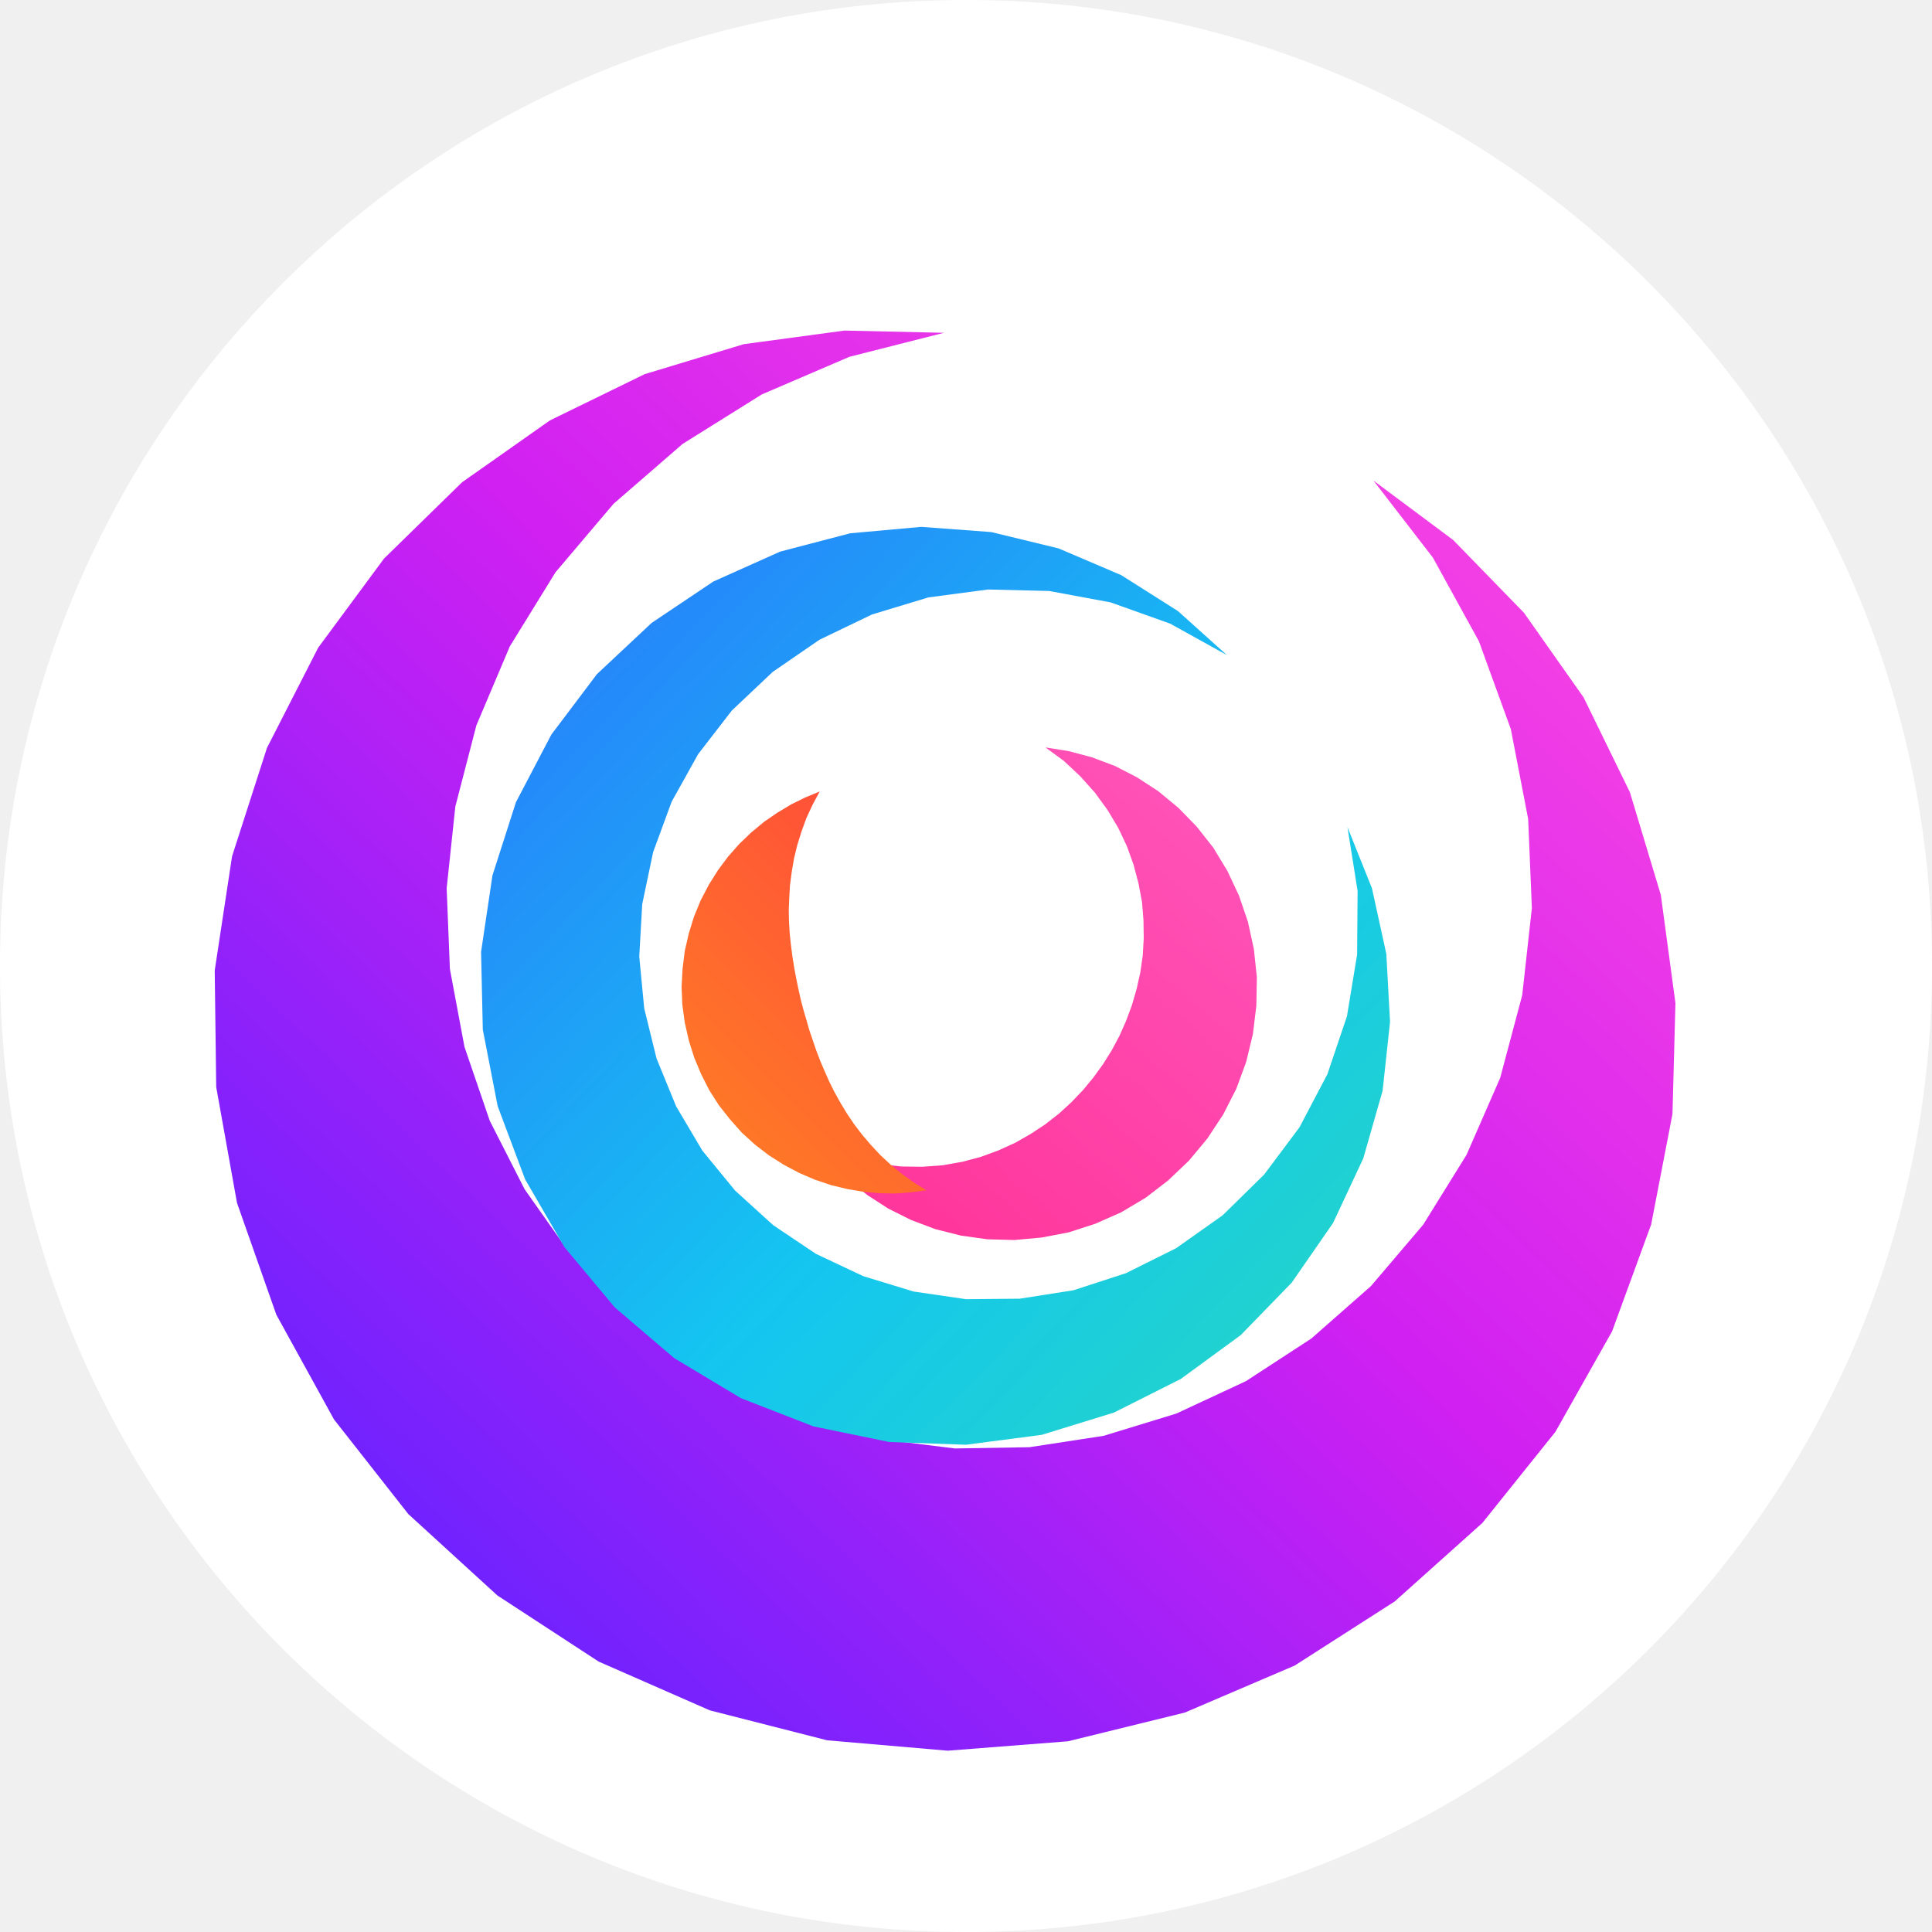
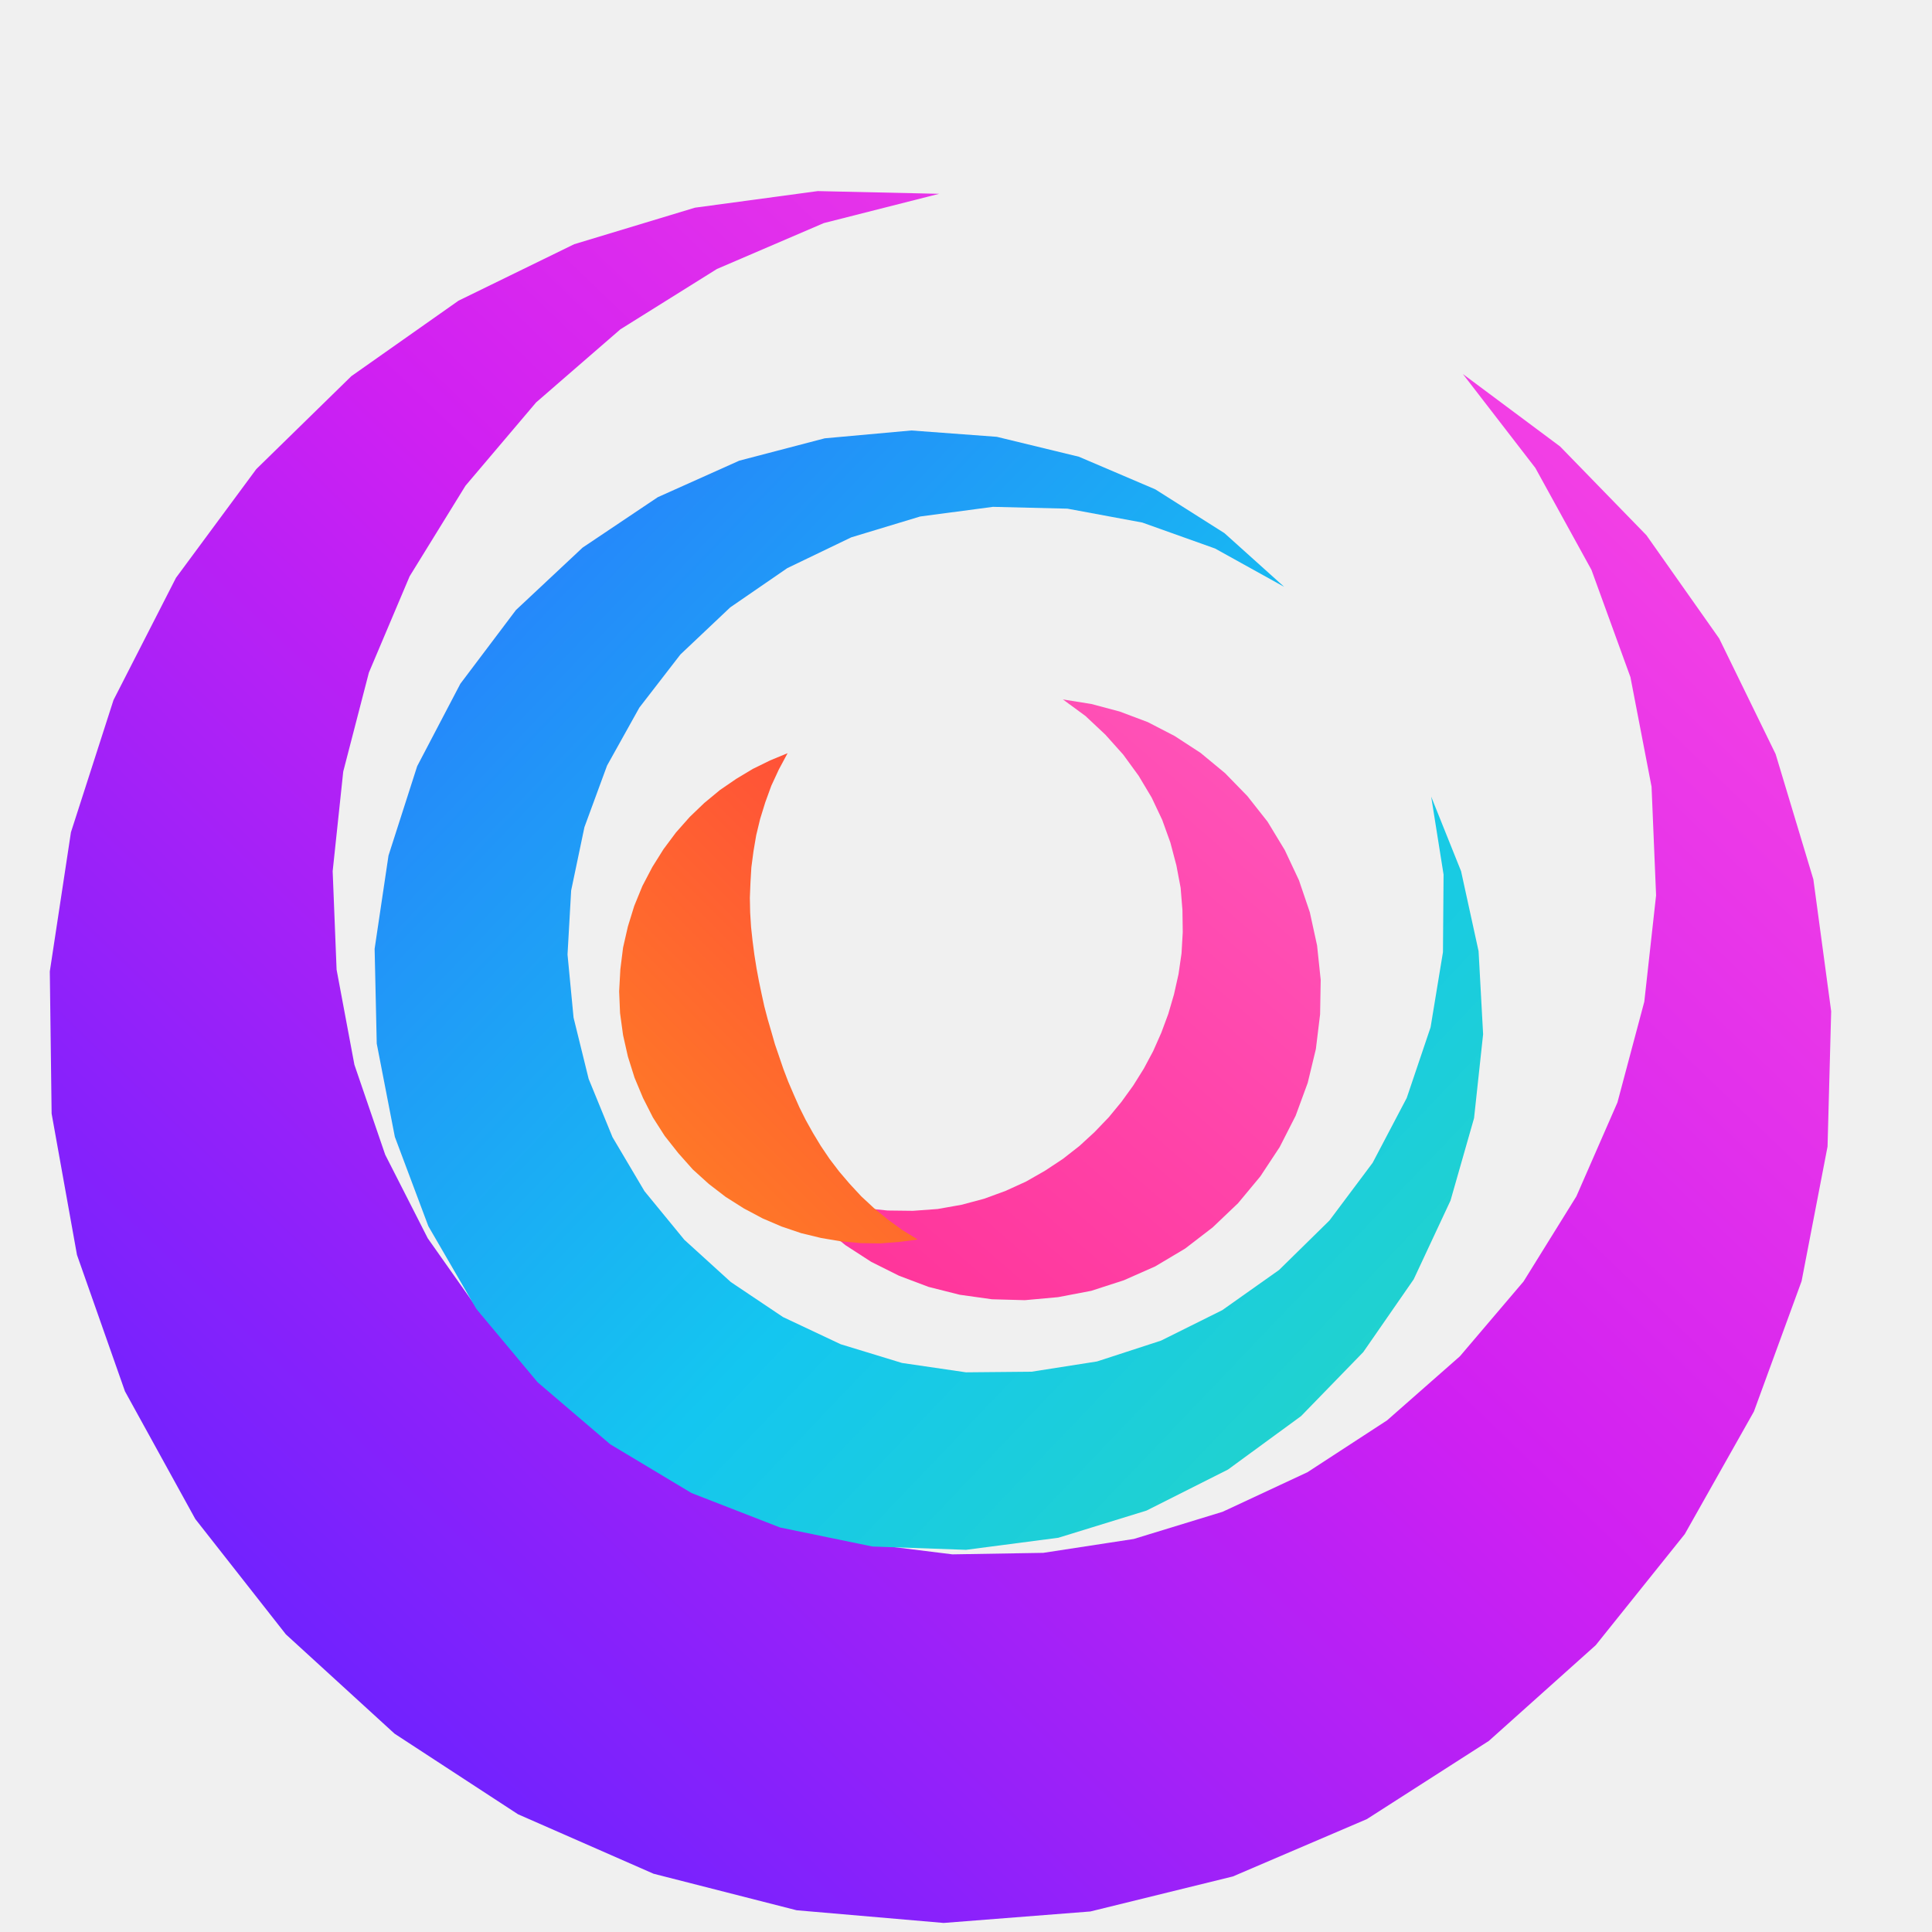
<svg xmlns="http://www.w3.org/2000/svg" viewBox="0 0 64 64">
-   <circle cx="32" cy="32" r="32" fill="#ffffff" />
-   <g transform="translate(32 32) scale(0.82) translate(-32 -32)">
-     <defs>
-       <linearGradient id="fav-o" x1="8" y1="56" x2="56" y2="6" gradientUnits="userSpaceOnUse">
-         <stop offset="0" stop-color="#6a22ff" />
-         <stop offset=".5" stop-color="#d020f2" />
-         <stop offset="1" stop-color="#ff4ae0" />
-       </linearGradient>
-       <linearGradient id="fav-c" x1="10" y1="12" x2="54" y2="54" gradientUnits="userSpaceOnUse">
-         <stop offset="0" stop-color="#2d6bff" />
-         <stop offset=".55" stop-color="#14c6f0" />
-         <stop offset="1" stop-color="#2adcb4" />
-       </linearGradient>
-       <linearGradient id="fav-p" x1="48" y1="16" x2="22" y2="46" gradientUnits="userSpaceOnUse">
-         <stop offset="0" stop-color="#ff62c8" />
-         <stop offset="1" stop-color="#ff2b90" />
-       </linearGradient>
-       <linearGradient id="fav-a" x1="14" y1="46" x2="36" y2="24" gradientUnits="userSpaceOnUse">
-         <stop offset="0" stop-color="#ff9a18" />
-         <stop offset="1" stop-color="#ff3a42" />
-       </linearGradient>
-     </defs>
-     <path fill="url(#fav-o)" d="M48.46 12.39L51.68 14.79L54.54 17.73L56.95 21.15L58.82 24.98L60.07 29.13L60.66 33.50L60.54 37.98L59.68 42.44L58.10 46.76L55.81 50.82L52.86 54.50L49.32 57.67L45.28 60.26L40.84 62.16L36.12 63.32L31.26 63.70L26.39 63.28L21.65 62.07L17.16 60.10L13.07 57.43L9.47 54.14L6.47 50.32L4.14 46.09L2.55 41.57L1.71 36.89L1.65 32.18L2.35 27.57L3.76 23.19L5.83 19.14L8.49 15.54L11.64 12.46L15.19 9.96L19.02 8.09L23.02 6.88L27.09 6.33L31.11 6.42L31.11 6.42L27.29 7.39L23.75 8.91L20.55 10.91L17.76 13.33L15.42 16.09L13.57 19.09L12.22 22.28L11.37 25.56L11.02 28.86L11.15 32.12L11.74 35.27L12.76 38.25L14.17 41.02L15.94 43.53L18.01 45.75L20.36 47.64L22.93 49.18L25.68 50.34L28.57 51.12L31.55 51.49L34.56 51.44L37.56 50.98L40.50 50.08L43.31 48.77L45.95 47.05L48.36 44.93L50.47 42.45L52.22 39.63L53.58 36.52L54.47 33.18L54.86 29.66L54.71 26.06L54.01 22.43L52.72 18.88L50.86 15.50L48.46 12.39Z" />
-     <path fill="url(#fav-c)" d="M47.41 26.39L48.40 28.86L48.98 31.51L49.13 34.26L48.83 37.04L48.05 39.77L46.83 42.38L45.16 44.79L43.10 46.91L40.68 48.68L37.98 50.04L35.06 50.94L32.00 51.34L28.90 51.23L25.84 50.60L22.91 49.46L20.21 47.84L17.81 45.79L15.78 43.36L14.19 40.62L13.08 37.66L12.48 34.57L12.41 31.43L12.87 28.34L13.82 25.38L15.25 22.65L17.09 20.21L19.30 18.14L21.79 16.47L24.49 15.26L27.32 14.52L30.19 14.26L33.02 14.47L35.74 15.13L38.27 16.21L40.56 17.66L42.54 19.44L42.54 19.44L40.25 18.17L37.84 17.31L35.36 16.85L32.89 16.79L30.48 17.11L28.20 17.80L26.08 18.82L24.19 20.12L22.54 21.68L21.18 23.44L20.11 25.36L19.36 27.40L18.92 29.50L18.80 31.62L19.00 33.71L19.50 35.74L20.29 37.67L21.35 39.46L22.67 41.07L24.21 42.47L25.94 43.63L27.85 44.53L29.88 45.15L32.00 45.46L34.17 45.44L36.34 45.10L38.46 44.41L40.49 43.40L42.37 42.07L44.04 40.43L45.47 38.52L46.60 36.37L47.39 34.03L47.80 31.54L47.82 28.97L47.41 26.39Z" />
-     <path fill="url(#fav-p)" d="M35.21 23.17L36.15 23.32L37.09 23.57L38.02 23.92L38.91 24.38L39.77 24.94L40.58 25.61L41.32 26.37L41.99 27.22L42.56 28.16L43.03 29.16L43.39 30.22L43.63 31.32L43.75 32.46L43.73 33.60L43.59 34.75L43.32 35.87L42.92 36.96L42.39 38.00L41.75 38.97L41.01 39.86L40.17 40.66L39.26 41.36L38.27 41.95L37.23 42.41L36.15 42.76L35.05 42.97L33.95 43.07L32.86 43.04L31.79 42.89L30.76 42.63L29.78 42.26L28.86 41.80L28.01 41.25L27.24 40.63L26.56 39.94L25.96 39.20L25.96 39.20L26.81 39.57L27.68 39.83L28.54 40.01L29.40 40.10L30.24 40.11L31.06 40.05L31.85 39.91L32.60 39.71L33.31 39.45L33.99 39.14L34.62 38.78L35.21 38.39L35.76 37.96L36.26 37.50L36.73 37.01L37.15 36.50L37.54 35.96L37.89 35.40L38.20 34.82L38.47 34.21L38.70 33.59L38.89 32.94L39.04 32.27L39.14 31.58L39.18 30.88L39.17 30.15L39.11 29.41L38.97 28.67L38.77 27.91L38.50 27.16L38.15 26.42L37.72 25.70L37.21 25.00L36.62 24.34L35.96 23.72L35.21 23.17Z" />
-     <path fill="url(#fav-a)" d="M30.40 41.06L29.79 41.14L29.15 41.19L28.51 41.18L27.85 41.12L27.20 41.01L26.54 40.85L25.89 40.63L25.26 40.36L24.64 40.03L24.04 39.65L23.48 39.22L22.95 38.74L22.47 38.20L22.02 37.63L21.63 37.02L21.30 36.37L21.02 35.70L20.80 35.00L20.64 34.29L20.54 33.56L20.51 32.84L20.55 32.11L20.64 31.39L20.80 30.69L21.01 30.01L21.28 29.35L21.61 28.72L21.98 28.13L22.39 27.58L22.85 27.06L23.33 26.60L23.85 26.17L24.39 25.80L24.94 25.47L25.51 25.19L26.09 24.95L26.09 24.95L25.80 25.49L25.55 26.03L25.35 26.58L25.18 27.13L25.05 27.67L24.96 28.20L24.89 28.73L24.86 29.24L24.84 29.74L24.85 30.23L24.88 30.71L24.93 31.17L24.99 31.63L25.06 32.07L25.14 32.50L25.23 32.93L25.32 33.34L25.43 33.76L25.55 34.17L25.67 34.59L25.81 35.00L25.95 35.41L26.11 35.83L26.29 36.25L26.48 36.68L26.69 37.10L26.93 37.53L27.19 37.96L27.48 38.39L27.80 38.81L28.15 39.22L28.53 39.63L28.95 40.02L29.40 40.39L29.88 40.74L30.40 41.06Z" />
-   </g>
+   <defs>
+     <linearGradient id="fav-o" x1="8" y1="56" x2="56" y2="6" gradientUnits="userSpaceOnUse">
+       <stop offset="0" stop-color="#6a22ff" />
+       <stop offset=".5" stop-color="#d020f2" />
+       <stop offset="1" stop-color="#ff4ae0" />
+     </linearGradient>
+     <linearGradient id="fav-c" x1="10" y1="12" x2="54" y2="54" gradientUnits="userSpaceOnUse">
+       <stop offset="0" stop-color="#2d6bff" />
+       <stop offset=".55" stop-color="#14c6f0" />
+       <stop offset="1" stop-color="#2adcb4" />
+     </linearGradient>
+     <linearGradient id="fav-p" x1="48" y1="16" x2="22" y2="46" gradientUnits="userSpaceOnUse">
+       <stop offset="0" stop-color="#ff62c8" />
+       <stop offset="1" stop-color="#ff2b90" />
+     </linearGradient>
+     <linearGradient id="fav-a" x1="14" y1="46" x2="36" y2="24" gradientUnits="userSpaceOnUse">
+       <stop offset="0" stop-color="#ff9a18" />
+       <stop offset="1" stop-color="#ff3a42" />
+     </linearGradient>
+   </defs>
+   <path fill="url(#fav-o)" d="M48.46 12.39L51.68 14.79L54.54 17.73L56.95 21.15L58.82 24.98L60.07 29.13L60.66 33.50L60.54 37.98L59.68 42.44L58.10 46.76L55.81 50.82L52.86 54.50L49.32 57.67L45.28 60.26L40.84 62.16L36.12 63.32L31.26 63.70L26.39 63.28L21.65 62.07L17.16 60.10L13.07 57.43L9.47 54.14L6.47 50.32L4.14 46.09L2.55 41.57L1.71 36.89L1.65 32.18L2.35 27.57L3.76 23.19L5.83 19.14L8.49 15.54L11.64 12.46L15.19 9.96L19.02 8.09L23.02 6.88L27.09 6.33L31.11 6.42L31.11 6.42L27.29 7.39L23.75 8.91L20.55 10.91L17.76 13.33L15.42 16.09L13.57 19.09L12.22 22.28L11.37 25.56L11.02 28.86L11.15 32.12L11.74 35.27L12.76 38.25L14.17 41.02L15.94 43.53L18.01 45.75L20.36 47.64L22.93 49.18L25.68 50.34L28.57 51.12L31.55 51.49L34.56 51.44L37.56 50.98L40.50 50.08L43.31 48.77L45.95 47.05L48.36 44.93L50.47 42.45L52.22 39.63L53.58 36.52L54.47 33.18L54.86 29.66L54.71 26.06L54.01 22.43L52.72 18.88L50.86 15.50L48.46 12.39Z" />
+   <path fill="url(#fav-c)" d="M47.41 26.39L48.40 28.86L48.98 31.51L49.13 34.26L48.83 37.04L48.05 39.77L46.83 42.38L45.16 44.79L43.10 46.91L40.68 48.68L37.98 50.04L35.06 50.94L32.00 51.34L28.90 51.23L25.84 50.60L22.91 49.46L20.21 47.84L17.81 45.79L15.78 43.36L14.19 40.62L13.08 37.66L12.48 34.57L12.41 31.43L12.87 28.34L13.82 25.38L15.25 22.65L17.09 20.21L19.30 18.14L21.79 16.47L24.49 15.26L27.32 14.52L30.19 14.26L33.02 14.47L35.74 15.13L38.27 16.21L40.56 17.66L42.54 19.44L42.54 19.44L40.25 18.17L37.84 17.31L35.36 16.85L32.89 16.79L30.48 17.11L28.20 17.80L26.08 18.82L24.19 20.12L22.54 21.68L21.18 23.44L20.11 25.36L19.36 27.40L18.92 29.50L18.80 31.62L19.00 33.71L19.50 35.74L20.29 37.67L21.35 39.46L22.67 41.07L24.21 42.47L25.94 43.63L27.85 44.53L29.88 45.15L32.00 45.46L34.17 45.44L36.34 45.10L38.46 44.41L40.49 43.40L42.37 42.07L44.04 40.43L45.47 38.52L46.60 36.37L47.39 34.03L47.80 31.54L47.82 28.97L47.41 26.39Z" />
+   <path fill="url(#fav-p)" d="M35.21 23.17L36.15 23.32L37.09 23.57L38.02 23.92L38.91 24.38L39.77 24.94L40.58 25.61L41.32 26.37L41.99 27.22L42.56 28.16L43.03 29.16L43.39 30.22L43.63 31.32L43.75 32.46L43.73 33.60L43.59 34.75L43.32 35.87L42.92 36.96L42.39 38.00L41.75 38.97L41.01 39.86L40.17 40.66L39.26 41.36L38.27 41.95L37.23 42.41L36.15 42.76L35.05 42.97L33.95 43.07L32.86 43.04L31.79 42.89L30.76 42.63L29.78 42.26L28.86 41.80L28.01 41.25L27.24 40.63L26.56 39.94L25.96 39.20L25.96 39.20L26.81 39.57L27.68 39.83L28.54 40.01L29.40 40.10L30.24 40.11L31.06 40.05L31.85 39.91L32.60 39.71L33.31 39.45L33.99 39.14L34.62 38.78L35.21 38.39L35.76 37.96L36.26 37.50L36.73 37.01L37.15 36.50L37.54 35.96L37.89 35.40L38.20 34.82L38.47 34.21L38.70 33.59L38.89 32.94L39.04 32.27L39.14 31.58L39.18 30.88L39.17 30.15L39.11 29.41L38.97 28.67L38.77 27.91L38.50 27.16L38.15 26.42L37.72 25.70L37.21 25.00L36.62 24.34L35.96 23.72L35.21 23.17Z" />
+   <path fill="url(#fav-a)" d="M30.40 41.06L29.79 41.14L29.15 41.19L28.51 41.18L27.85 41.12L27.20 41.01L26.54 40.85L25.89 40.63L25.26 40.36L24.64 40.03L24.04 39.65L23.48 39.22L22.95 38.74L22.47 38.20L22.02 37.63L21.63 37.02L21.30 36.37L21.02 35.70L20.80 35.00L20.64 34.29L20.54 33.56L20.51 32.84L20.55 32.11L20.64 31.39L20.80 30.69L21.01 30.01L21.28 29.35L21.61 28.72L21.98 28.13L22.39 27.58L22.85 27.06L23.33 26.60L23.85 26.17L24.39 25.80L24.94 25.47L25.51 25.19L26.09 24.95L26.09 24.95L25.80 25.49L25.55 26.03L25.35 26.58L25.18 27.13L25.05 27.67L24.96 28.20L24.89 28.73L24.86 29.24L24.84 29.74L24.85 30.23L24.88 30.71L24.93 31.17L24.99 31.63L25.06 32.07L25.14 32.50L25.23 32.93L25.32 33.34L25.43 33.76L25.55 34.17L25.67 34.59L25.81 35.00L25.95 35.41L26.11 35.83L26.29 36.25L26.48 36.68L26.69 37.10L26.93 37.53L27.19 37.96L27.48 38.39L27.80 38.81L28.15 39.22L28.53 39.63L28.95 40.02L29.40 40.39L29.88 40.74L30.40 41.06Z" />
</svg>
